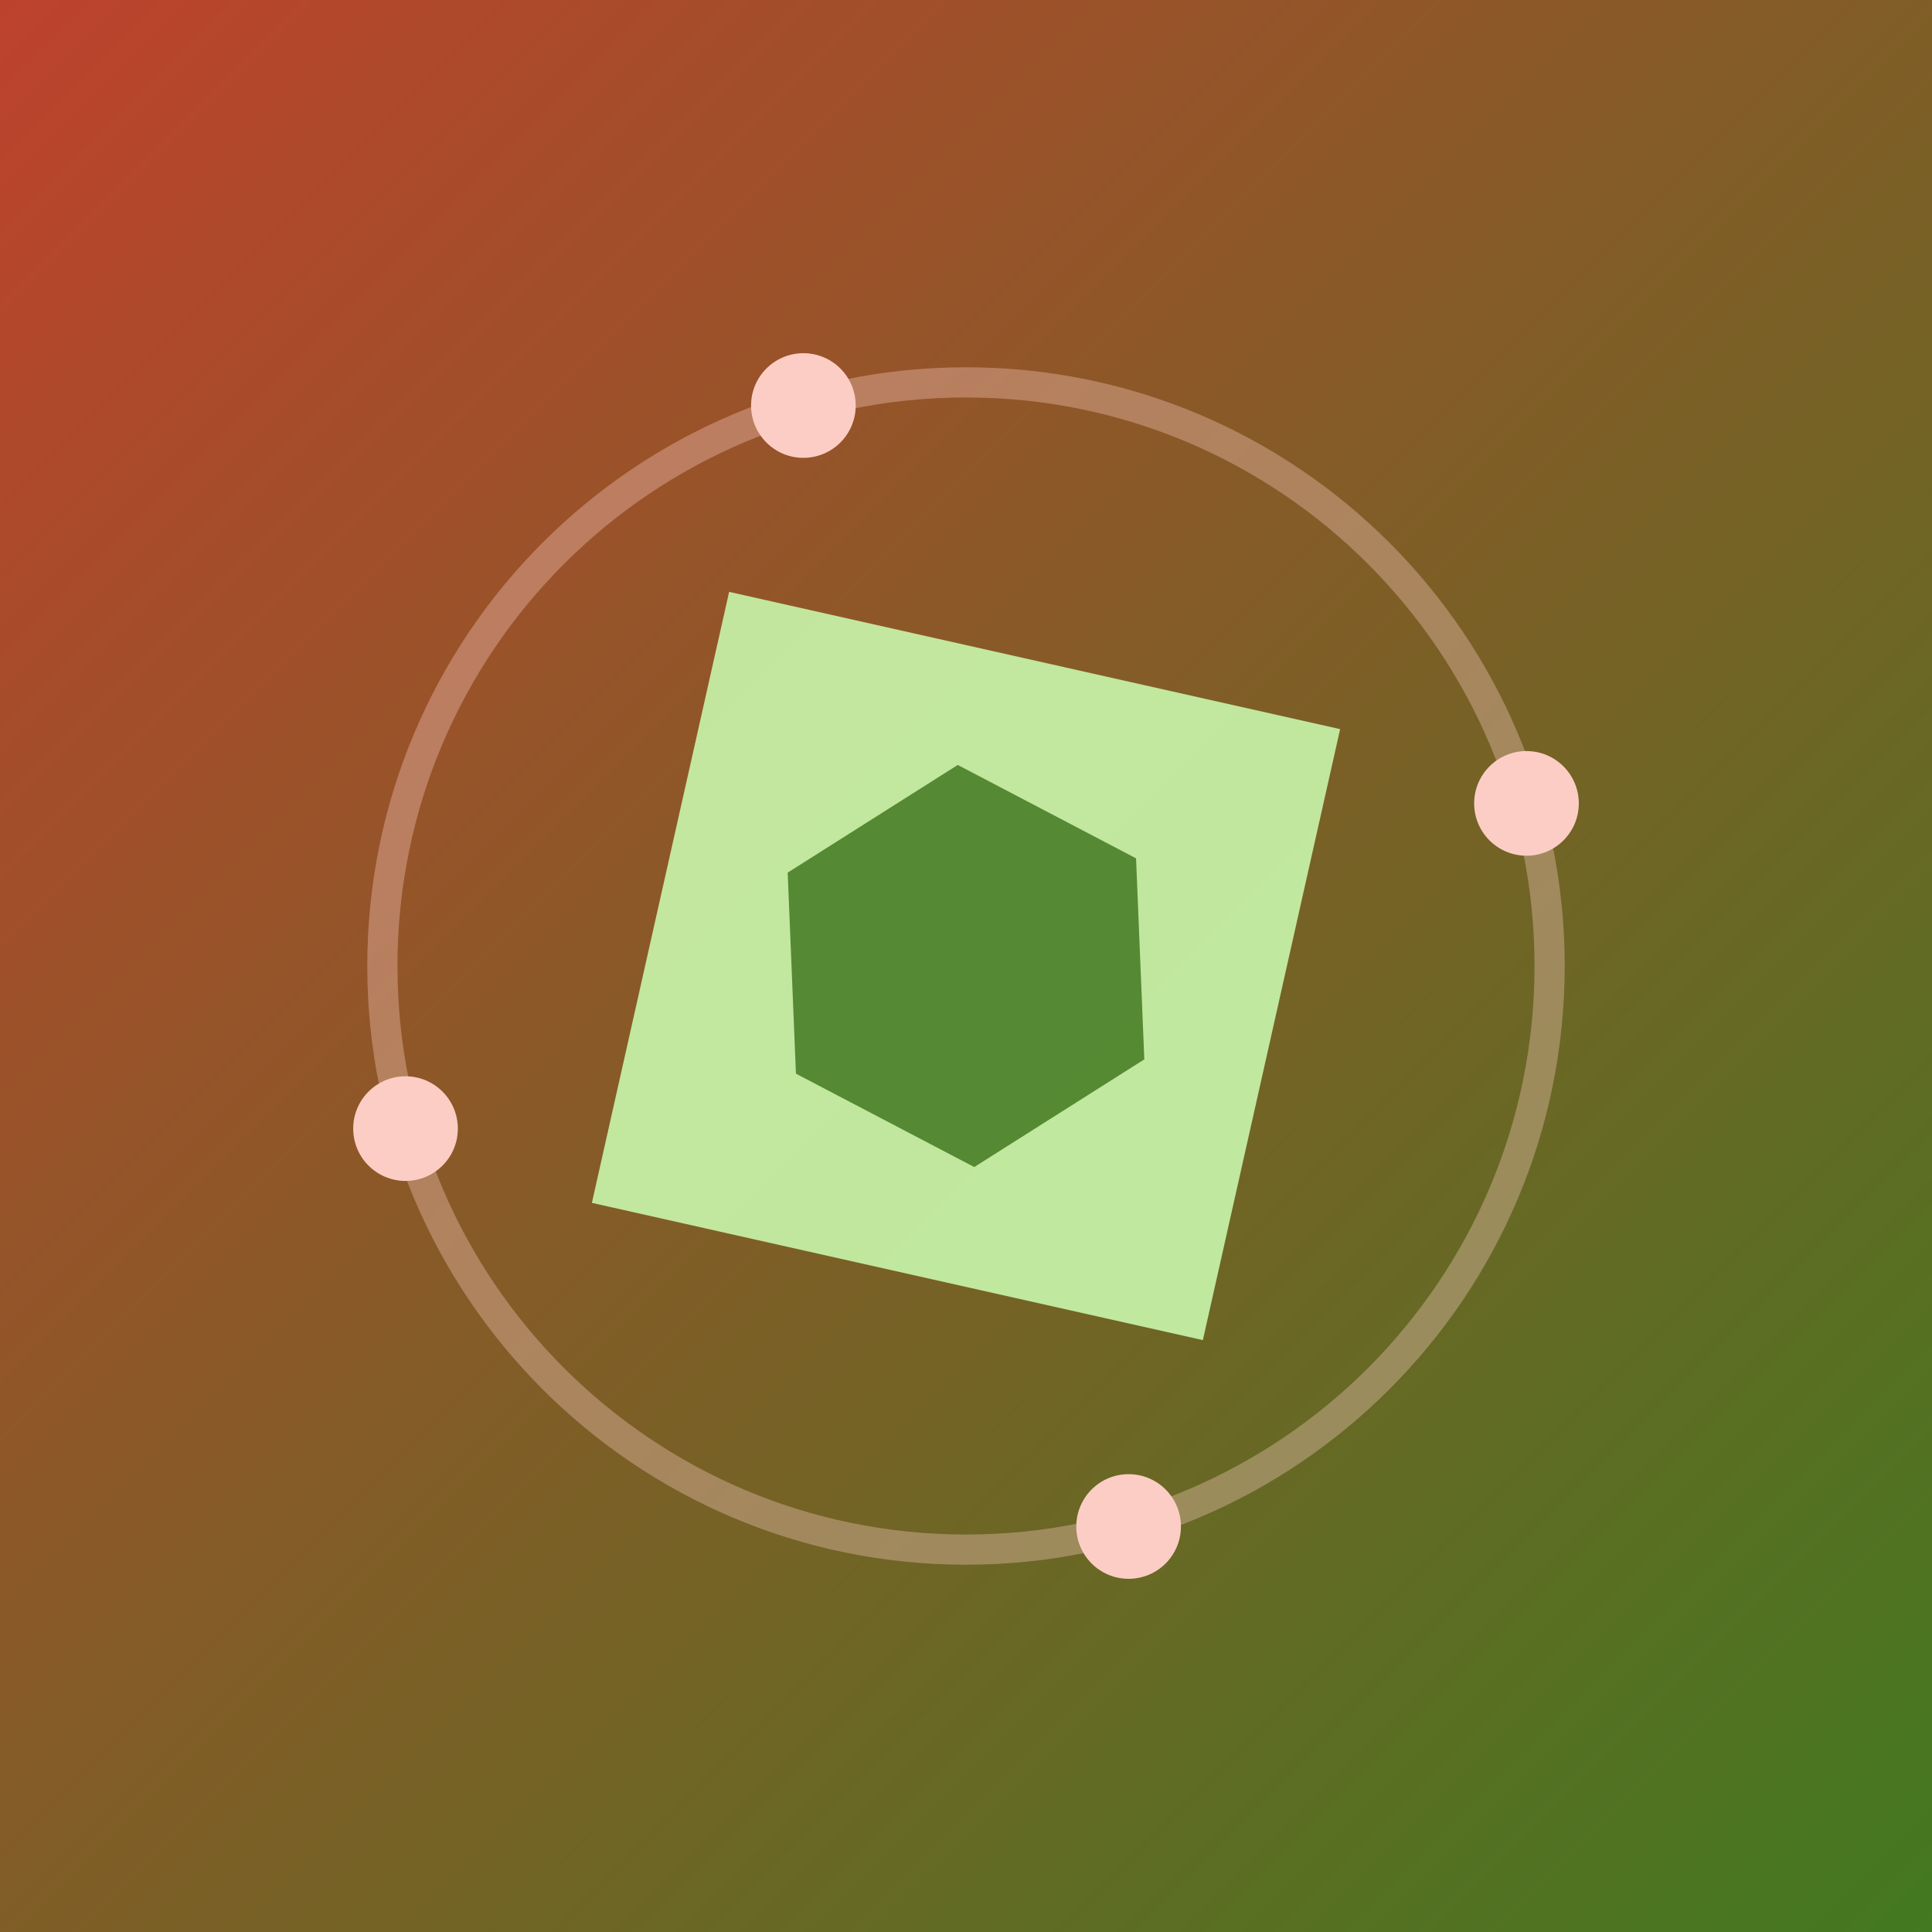
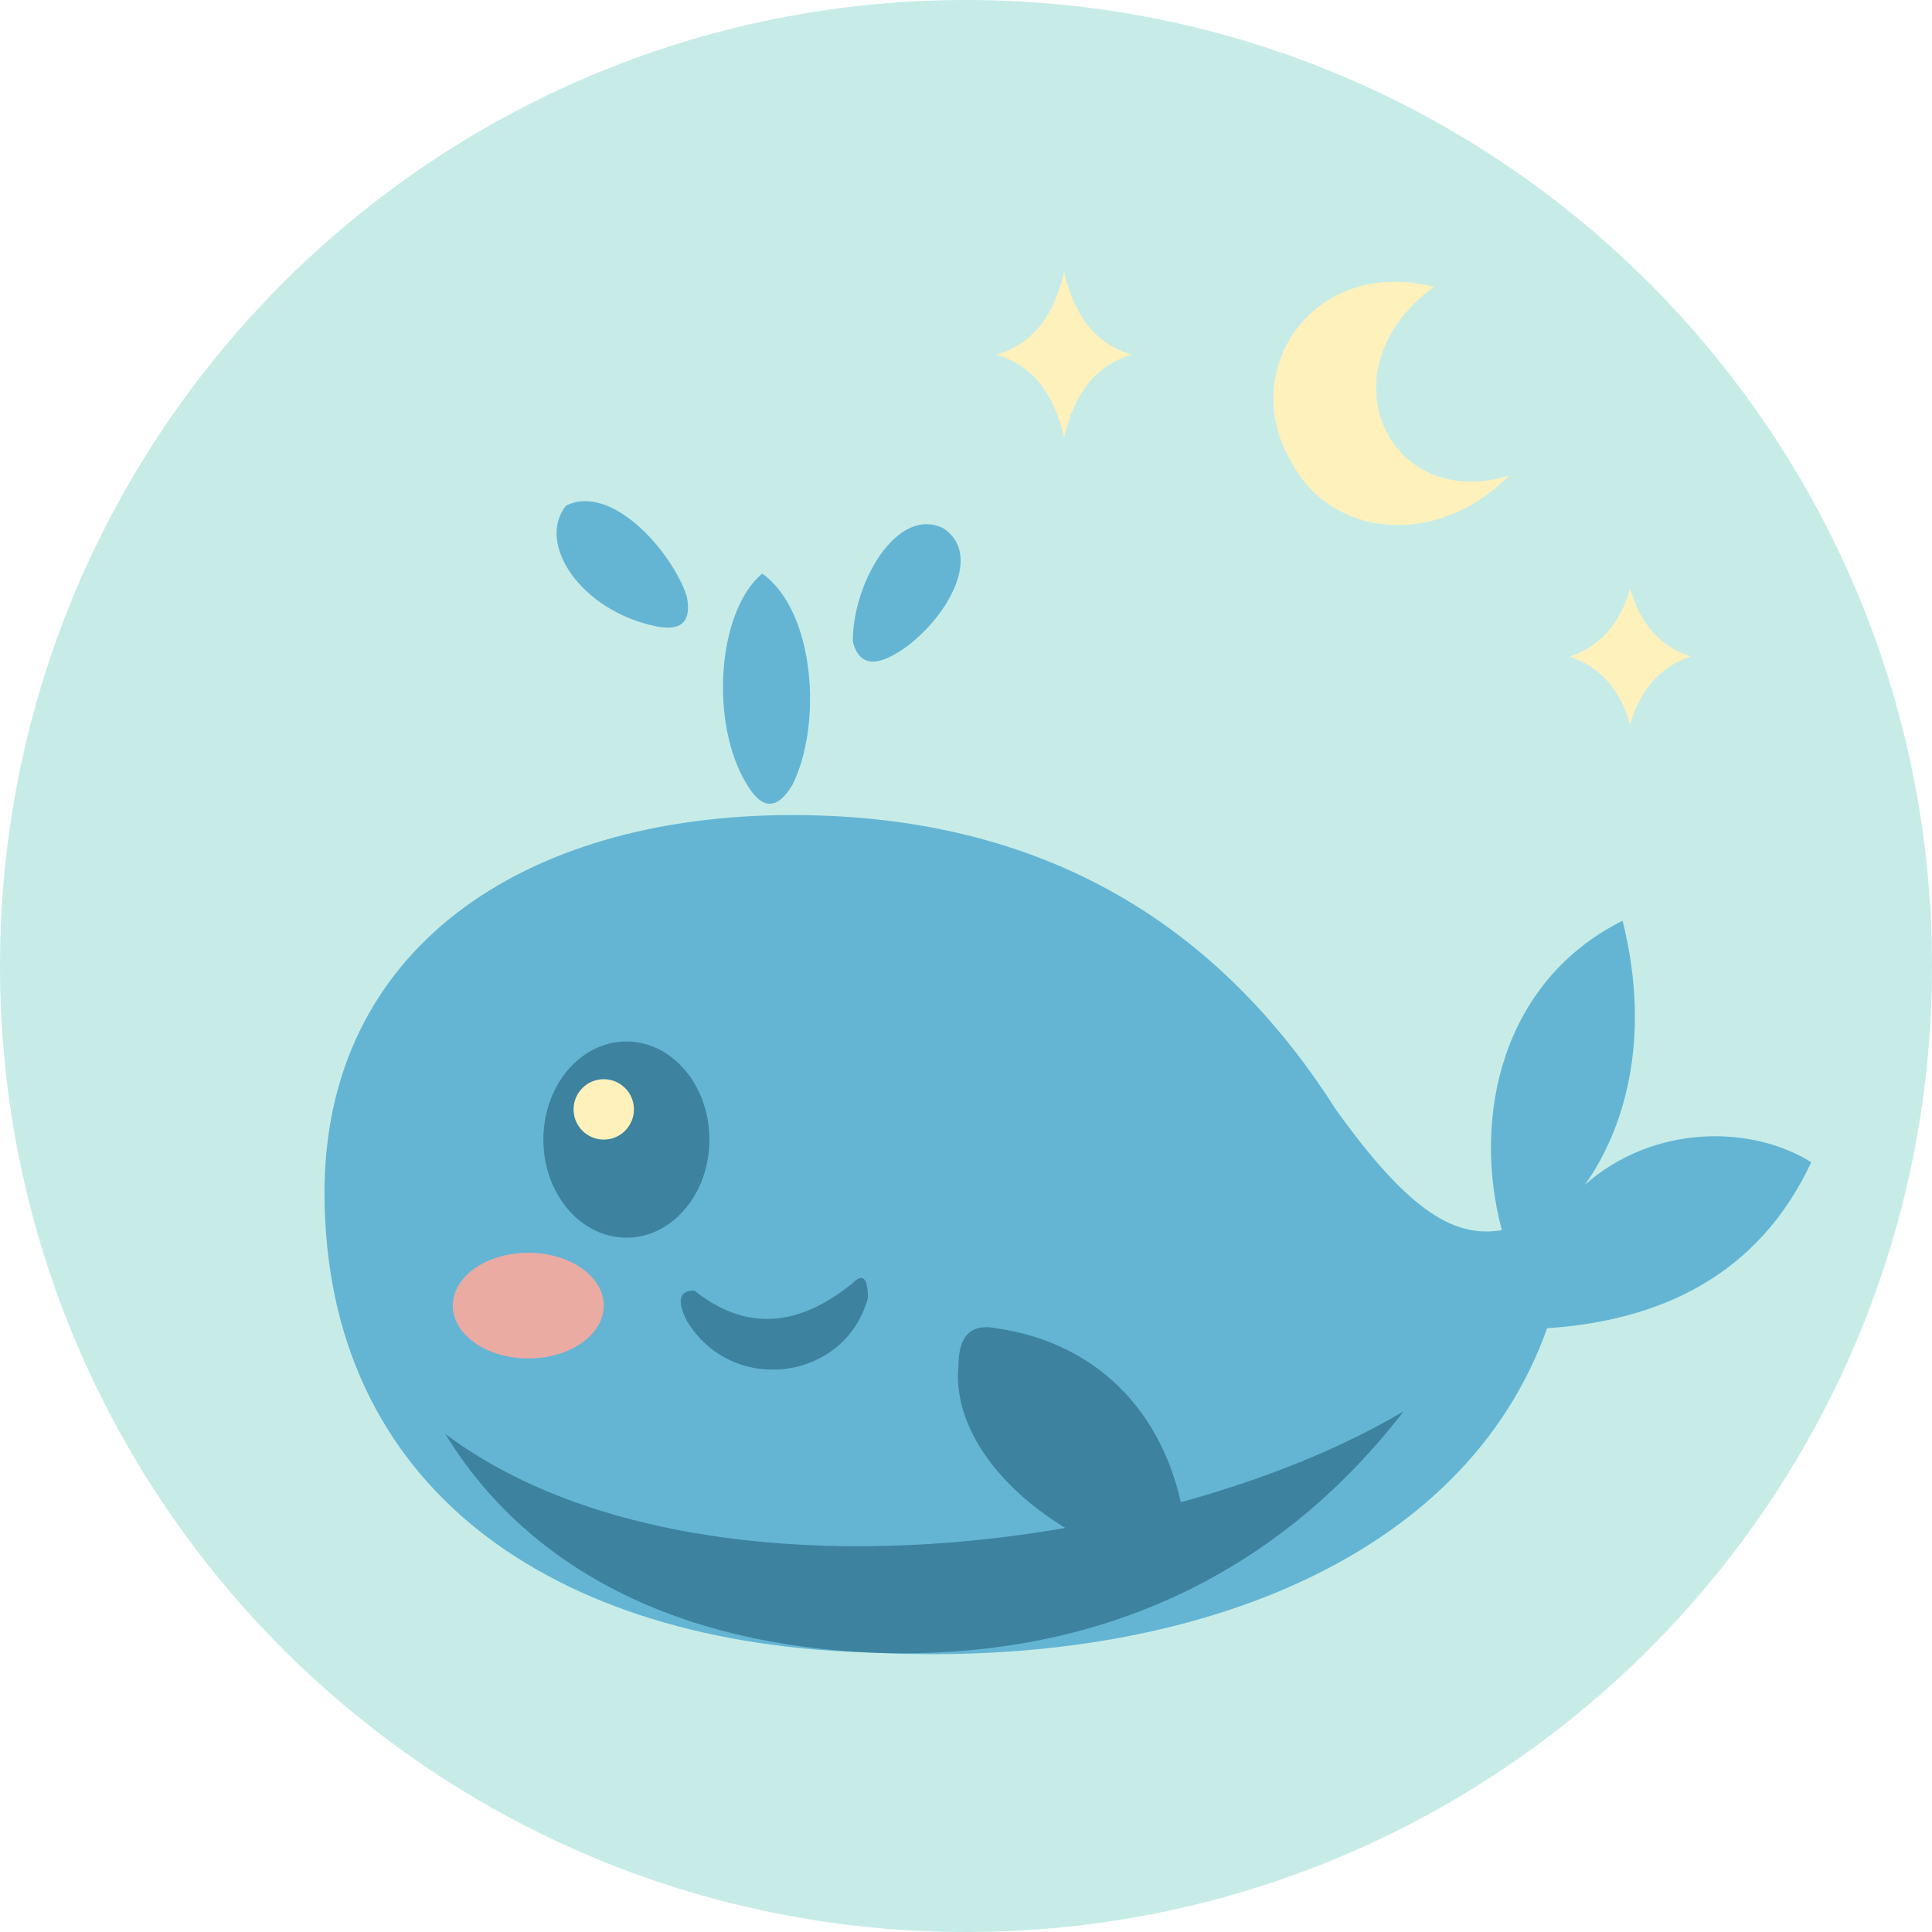
- <svg xmlns="http://www.w3.org/2000/svg" viewBox="0 0 96 96" width="96" height="96" role="img" aria-label="散修头像">
+ <svg xmlns="http://www.w3.org/2000/svg" viewBox="0 0 256 256" width="256" height="256" role="img" aria-label="星月下喷水的好奇小蓝鲸">
  <defs>
-     <linearGradient id="g" x1="0" y1="0" x2="1" y2="1">
-       <stop offset="0" stop-color="hsl(9, 62%, 46%)" />
-       <stop offset="1" stop-color="hsl(97, 58%, 30%)" />
-     </linearGradient>
+     <clipPath id="circle">
+       <circle cx="128" cy="128" r="128" />
+     </clipPath>
  </defs>
-   <rect width="96" height="96" fill="url(#g)" />
-   <circle cx="48.0" cy="48.0" r="29" fill="none" stroke="hsl(9, 90%, 88%)" stroke-opacity=".35" stroke-width="1.5" />
-   <polygon points="29.41,59.77 36.23,29.41 66.59,36.23 59.77,66.59" fill="hsl(97, 80%, 82%)" fill-opacity=".9" />
-   <polygon points="56.45,42.65 56.86,52.64 48.41,57.99 39.55,53.35 39.14,43.36 47.59,38.01" fill="hsl(97, 58%, 30%)" fill-opacity=".85" />
-   <circle cx="56.08" cy="75.85" r="2.60" fill="hsl(9, 90%, 88%)" />
-   <circle cx="20.15" cy="56.08" r="2.60" fill="hsl(9, 90%, 88%)" />
-   <circle cx="39.92" cy="20.15" r="2.60" fill="hsl(9, 90%, 88%)" />
-   <circle cx="75.85" cy="39.92" r="2.60" fill="hsl(9, 90%, 88%)" />
+   <circle cx="128" cy="128" r="128" fill="#C7ECE7" />
+   <g clip-path="url(#circle)">
+     <path fill="#FFF1BC" d="M190 38C174 34 164 49 171 61C176 71 190 73 200 63C184 68 175 49 190 38Z" />
+     <path fill="#FFF1BC" d="M141 36Q143 45 150 47Q143 49 141 58Q139 49 132 47Q139 45 141 36Z" />
+     <path fill="#FFF1BC" d="M216 78Q218 85 224 87Q218 89 216 96Q214 89 208 87Q214 85 216 78Z" />
+     <path fill="#64B5D4" d="M99 104C94 96 95 81 101 76C108 81 109 96 105 104Q102 109 99 104Z" />
+     <path fill="#64B5D4" d="M87 83C77 81 71 72 75 67C81 64 89 73 91 79Q92 84 87 83Z" />
+     <path fill="#64B5D4" d="M113 85C113 77 119 67 125 70C131 74 124 84 118 87Q114 89 113 85Z" />
+     <path fill="#64B5D4" d="M43 158C43 126 69 108 105 108C141 108 163 125 177 147C187 161 193 164 199 163C195 148 199 130 215 122C219 138 215 150 210 157C219 149 232 149 240 154C233 169 220 175 205 176C194 207 157 221 116 219C73 218 43 197 43 158Z" />
+     <path fill="#3D829F" d="M59 190C91 214 154 206 186 187C169 209 145 220 116 219C90 218 70 208 59 190Z" />
+     <path fill="#3D829F" d="M132 176C146 178 155 188 157 202Q158 210 151 207C136 202 126 191 127 181Q127 175 132 176Z" />
+     <ellipse cx="83" cy="151" rx="11" ry="13" fill="#3D829F" />
+     <circle cx="80" cy="147" r="4" fill="#FFF1BC" />
+     <ellipse cx="70" cy="173" rx="10" ry="7" fill="#EAABA3" />
+     <path fill="#3D829F" d="M92 171Q102 179 113 170Q115 168 115 172C112 183 97 185 91 175Q89 171 92 171Z" />
+   </g>
</svg>
